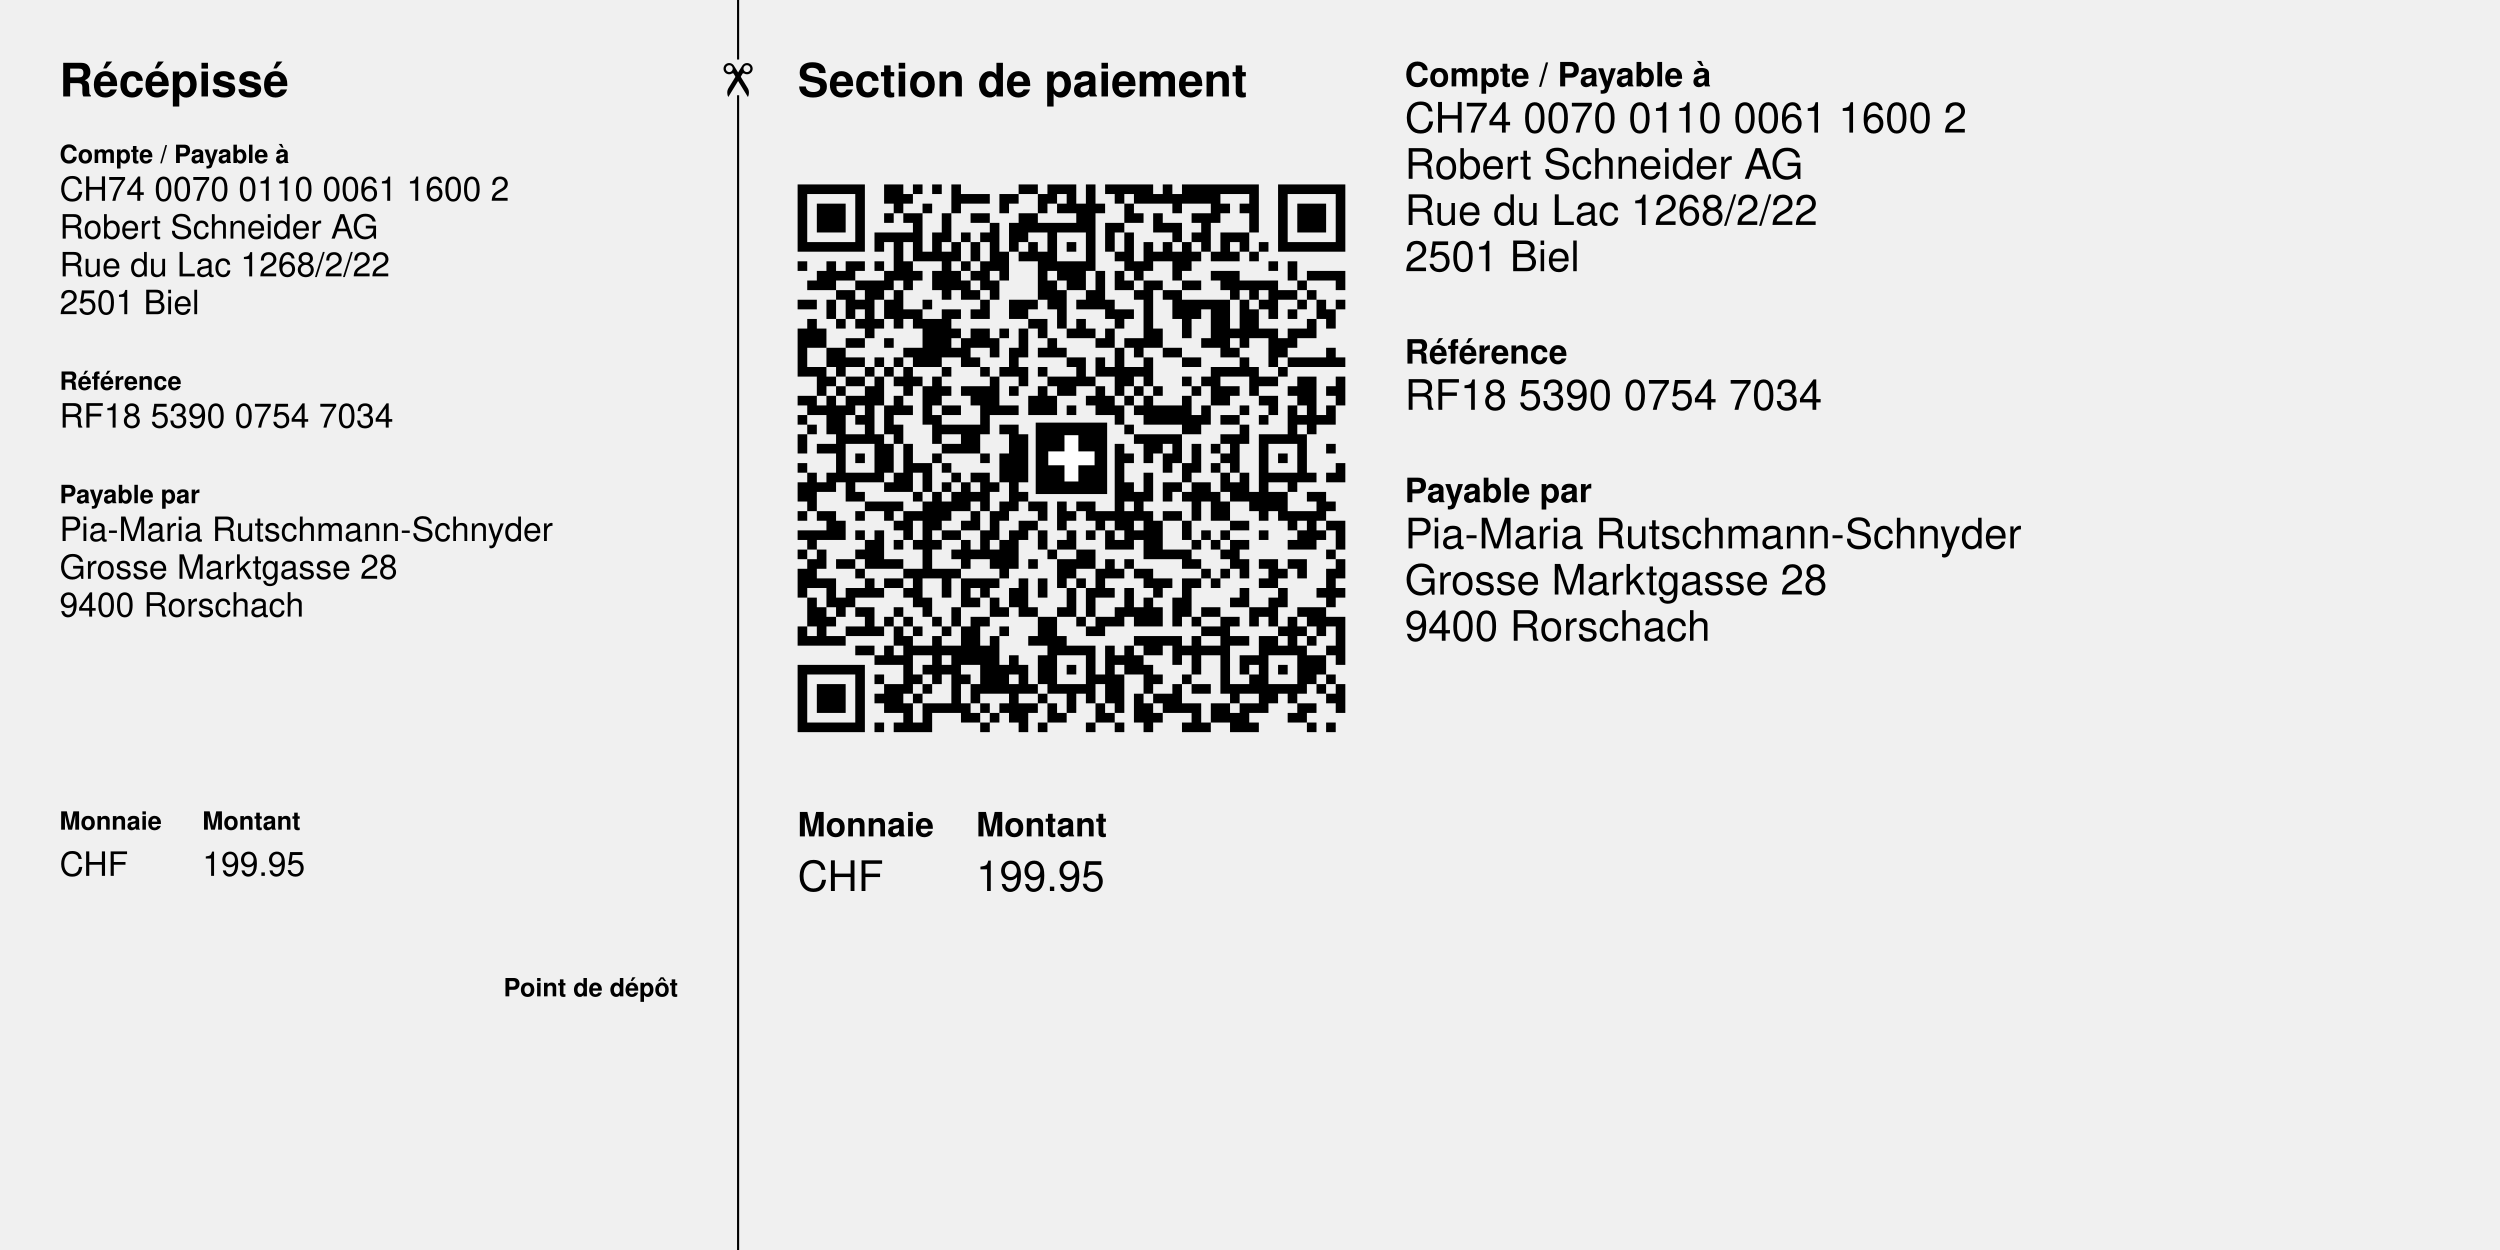
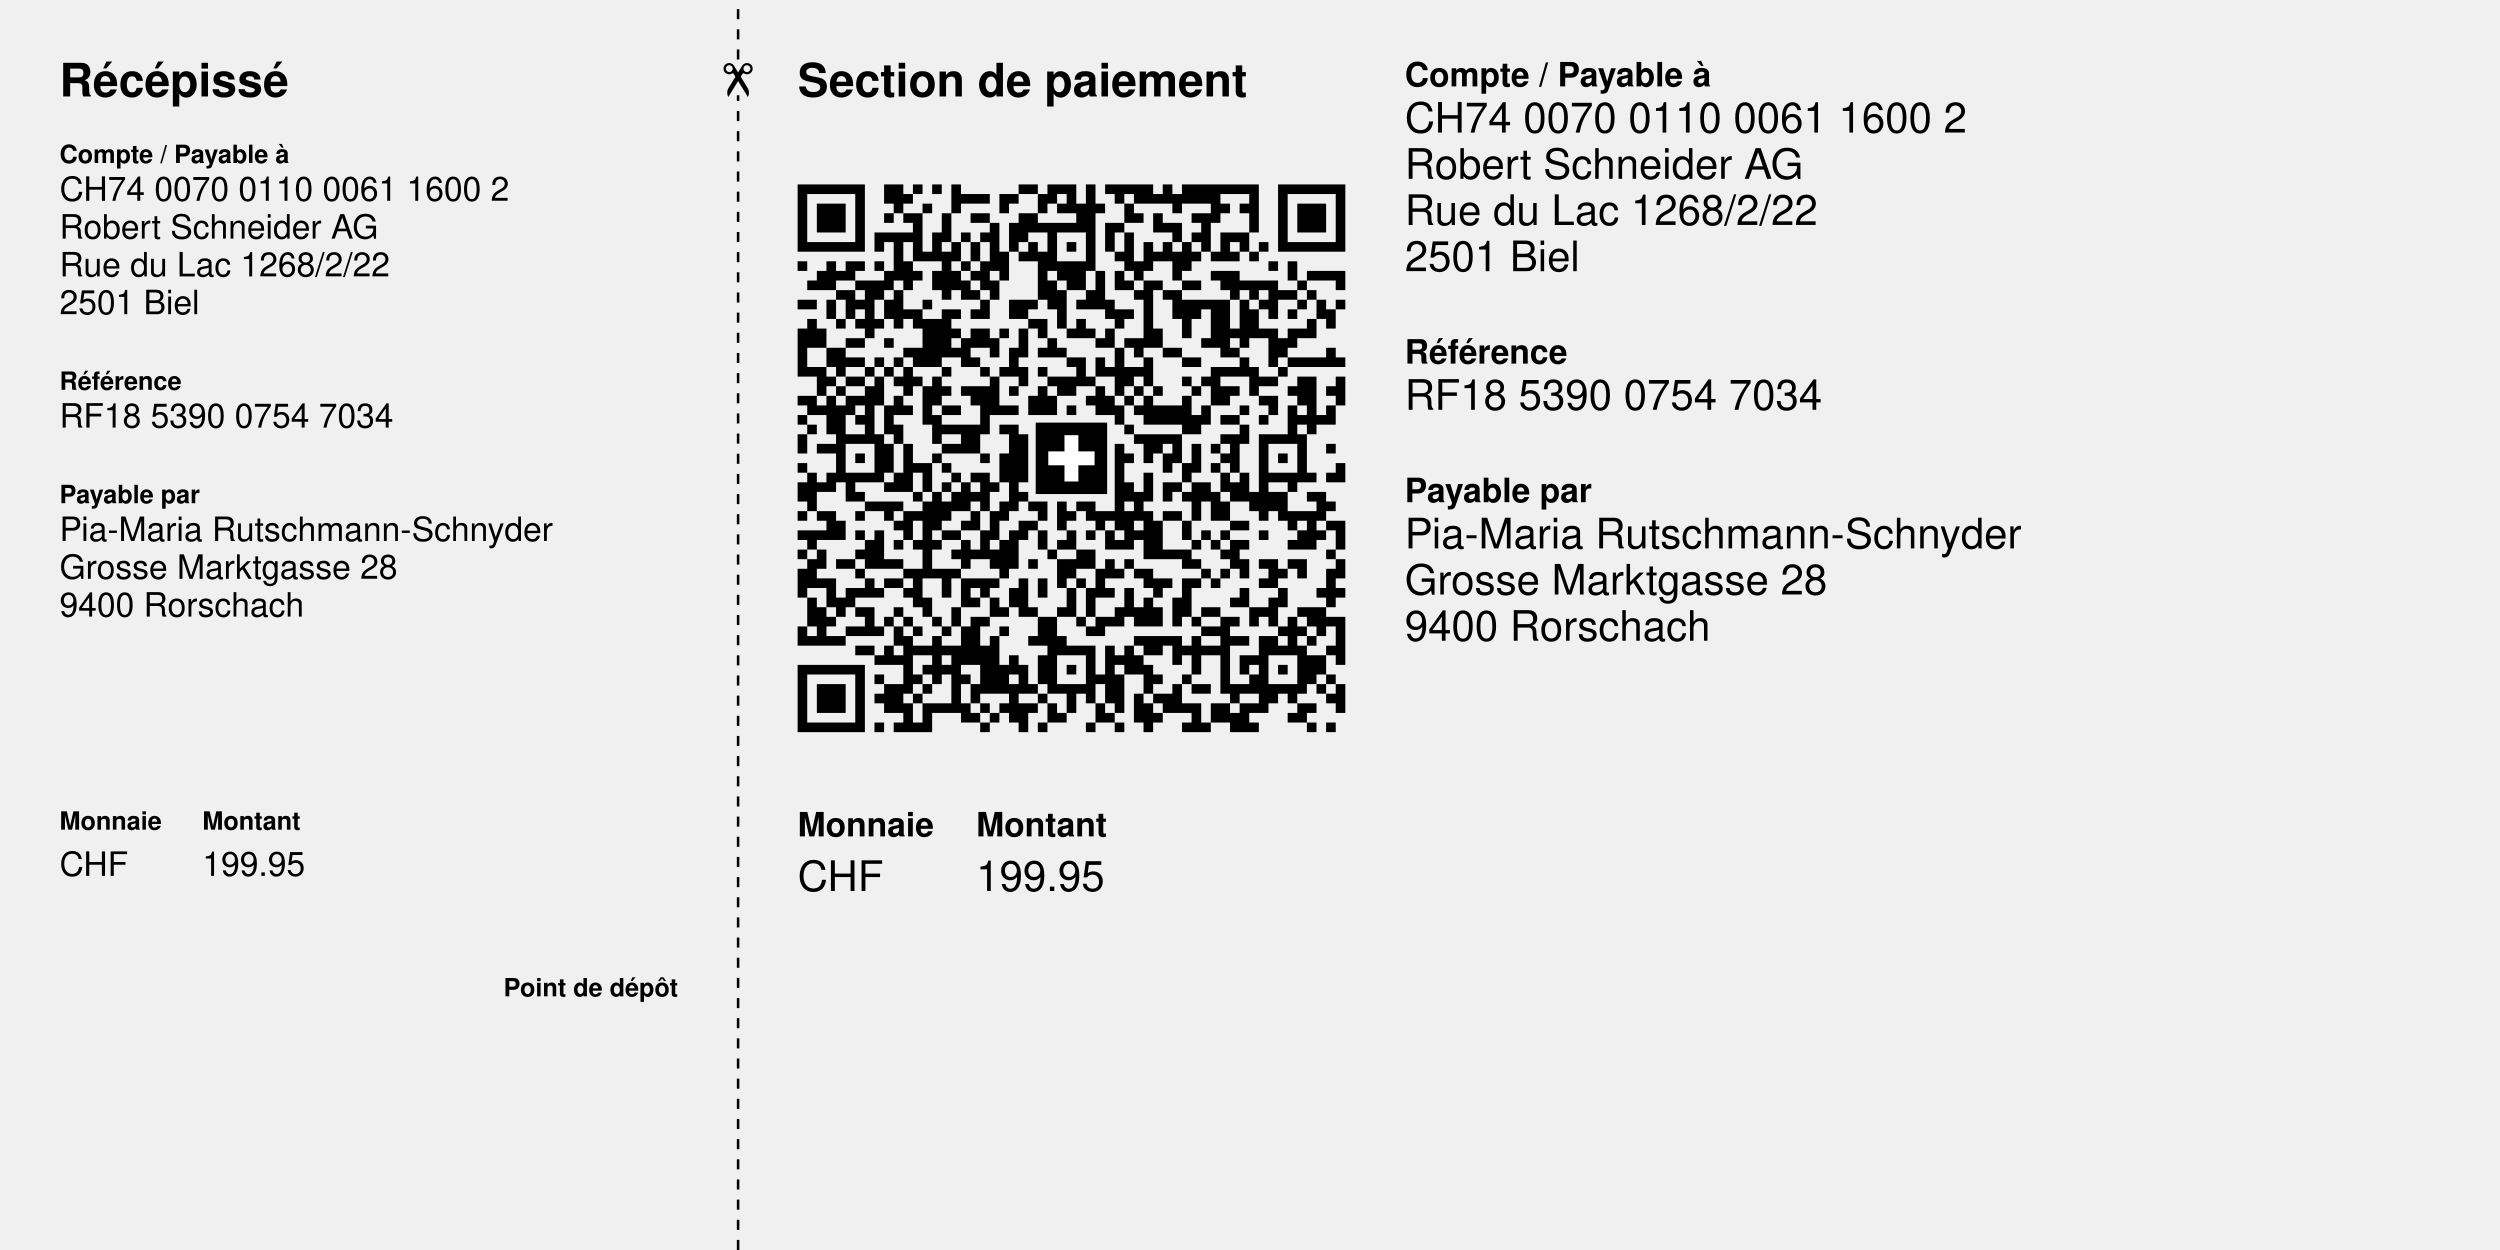
<svg xmlns="http://www.w3.org/2000/svg" width="210mm" height="105mm" version="1.1" viewBox="0 0 595.276 297.638">
  <g font-family="Helvetica,Arial,&quot;Liberation Sans&quot;" transform="translate(0 297.638)">
    <g transform="translate(189.921 -0)">
      <text x="0" y="-274.665" font-size="11" font-weight="bold">Section de paiement</text>
    </g>
    <g transform="translate(189.921 -123.307) scale(2.288)">
      <path d="M0,-57h7v1h-7zm9,0h2v2h-2zm3,0h1v1h-1zm2,0h1v1h-1zm2,0h1v3h-1zm7,0h2v1h-2z m3,0h3v1h-3zm4,0h1v9h-1zm2,0h5v1h-5zm6,0h1v2h-1zm2,0h8v1h-8zm10,0h7v1h-7z m-50,1h1v6h-1zm6,0h1v6h-1zm5,0h1v1h-1zm6,0h3v1h-3zm4,0h2v1h-2zm4,0h2v1h-2z m3,0h1v2h-1zm5,0h1v1h-1zm2,0h3v1h-3zm4,0h5v1h-5zm8,0h1v4h-1zm3,0h1v6h-1z m6,0h1v6h-1zm-54,1h3v3h-3zm8,0h1v1h-1zm3,0h1v1h-1zm8,0h1v1h-1zm4,0h1v1h-1z m2,0h1v1h-1zm2,0h1v3h-1zm2,0h1v1h-1zm3,0h1v2h-1zm5,0h1v1h-1zm4,0h2v1h-2z m3,0h1v1h-1zm6,0h3v3h-3zm-43,1h1v1h-1zm2,0h2v1h-2zm4,0h1v3h-1zm3,0h2v1h-2z m5,0h2v2h-2zm12,0h1v1h-1zm2,0h1v2h-1zm4,0h3v1h-3zm-29,1h1v4h-1zm8,0h1v5h-1z m2,0h1v3h-1zm3,0h4v1h-4zm7,0h1v3h-1zm1,0h1v1h-1zm5,0h2v1h-2zm4,0h1v3h-1z m-34,1h4v1h-4zm6,0h1v3h-1zm3,0h1v1h-1zm2,0h1v1h-1zm4,0h1v1h-1zm3,0h1v4h-1z m8,0h1v4h-1zm5,0h1v1h-1zm2,0h1v1h-1zm3,0h3v1h-3zm-43,1h5v1h-5zm7,0h1v1h-1z m2,-0h1v4h-1zm6,0h1v2h-1zm2,0h1v2h-1zm6,0h1v2h-1zm4,0h1v1h-1zm8,0h1v3h-1z m2,0h1v2h-1zm2,0h1v3h-1zm4,0h1v2h-1zm2,0h1v1h-1zm2,0h1v1h-1zm3,0h5v1h-5z m-38,1h1v1h-1zm2,0h1v5h-1zm6,-0h1v3h-1zm2,0h1v1h-1zm2,0h1v5h-1zm8,0h1v1h-1z m4,0h1v1h-1zm2,-0h1v3h-1zm2,0h1v1h-1zm2,0h1v1h-1zm2,0h1v1h-1zm2,0h1v1h-1z m-47,1h1v1h-1zm3,-0h1v3h-1zm2,0h2v1h-2zm3,0h1v1h-1zm3,-0h1v3h-1zm6,0h1v1h-1z m2,-0h1v3h-1zm8,0h3v2h-3zm8,0h1v2h-1zm14,0h1v1h-1zm2,-0h1v2h-1zm-49,1h1v2h-1z m2,0h2v1h-2zm5,0h1v2h-1zm3,0h1v1h-1zm2,0h1v2h-1zm2,0h1v2h-1zm2,0h1v1h-1z m13,0h1v4h-1zm2,-0h1v2h-1zm10,0h3v1h-3zm10,0h4v1h-4zm-52,1h1v1h-1zm5,0h3v1h-3z m11,0h1v2h-1zm3,0h1v2h-1zm6,0h1v3h-1zm2,-0h2v1h-2zm6,0h1v1h-1zm2,0h1v7h-1z m1,0h1v1h-1zm3,0h2v1h-2zm4,0h6v1h-6zm8,0h1v1h-1zm4,0h1v1h-1zm-52,1h2v1h-2z m3,0h1v5h-1zm1,0h1v1h-1zm2,0h1v4h-1zm8,0h1v1h-1zm9,0h1v4h-1zm3,0h1v2h-1z m5,0h1v1h-1zm3,0h2v1h-2zm7,0h1v1h-1zm2,0h1v1h-1zm2,0h3v1h-3zm4,0h1v1h-1z m-53,1h2v1h-2zm3,0h1v2h-1zm2,0h2v1h-2zm4,0h1v2h-1zm4,0h1v1h-1zm6,0h1v2h-1z m3,0h2v2h-2zm2,0h1v1h-1zm5,0h1v1h-1zm3,0h1v2h-1zm7,0h6v1h-6zm7,-0h1v5h-1z m2,0h2v1h-2zm4,0h1v1h-1zm2,0h1v2h-1zm2,0h1v1h-1zm-51,1h1v1h-1zm6,0h2v1h-2z m4,-0h1v5h-1zm1,0h1v1h-1zm2,0h1v1h-1zm15,0h2v1h-2zm6,0h3v1h-3zm4,-0h2v4h-2z m4,0h1v3h-1zm2,0h1v1h-1zm2,0h1v1h-1zm4,0h1v2h-1zm-54,1h1v3h-1zm3,0h1v1h-1z m2,0h1v1h-1zm2,0h1v1h-1zm4,0h3v1h-3zm12,0h2v1h-2zm5,0h1v2h-1zm4,0h1v1h-1z m7,0h1v2h-1zm13,0h1v2h-1zm-53,1h1v5h-1zm2,0h1v2h-1zm11,0h2v4h-2zm3,0h1v1h-1z m2,-0h2v2h-2zm3,0h1v1h-1zm2,-0h1v3h-1zm2,0h1v1h-1zm3,0h1v1h-1zm2,0h1v1h-1z m2,-0h1v2h-1zm5,0h1v2h-1zm8,0h1v1h-1zm3,0h2v1h-2zm3,0h2v1h-2zm-46,1h2v1h-2z m4,0h1v1h-1zm8,0h1v3h-1zm3,0h1v2h-1zm6,0h1v2h-1zm5,0h1v1h-1zm3,0h2v1h-2z m8,0h1v1h-1zm7,0h2v2h-2zm2,0h1v1h-1zm-48,1h2v2h-2zm8,0h2v1h-2zm5,0h1v1h-1z m6,0h1v3h-1zm3,0h1v1h-1zm2,0h1v1h-1zm6,0h1v5h-1zm2,0h1v1h-1zm3,0h2v1h-2z m6,0h2v1h-2zm11,0h1v2h-1zm-50,1h2v1h-2zm3,0h1v1h-1zm2,0h1v1h-1zm2,0h1v1h-1z m6,0h1v1h-1zm10,0h2v1h-2zm3,0h1v2h-1zm5,0h1v3h-1zm4,0h2v1h-2zm6,0h1v2h-1z m3,0h1v1h-1zm2,0h4v1h-4zm5,0h1v1h-1zm-55,1h2v1h-2zm3,0h1v1h-1zm3,0h1v1h-1z m2,0h1v1h-1zm2,0h1v3h-1zm4,0h1v1h-1zm4,0h1v1h-1zm2,0h1v1h-1zm2,0h1v2h-1z m2,0h1v1h-1zm4,0h1v2h-1zm3,0h1v1h-1zm2,0h2v1h-2zm9,0h1v4h-1zm1,0h2v1h-2z m3,0h1v3h-1zm3,0h1v1h-1zm-48,1h2v1h-2zm3,0h2v1h-2zm3,0h1v3h-1zm2,0h1v1h-1z m2,0h1v1h-1zm2,0h1v3h-1zm6,0h1v4h-1zm6,0h3v1h-3zm4,0h1v1h-1zm4,0h1v1h-1z m6,0h1v1h-1zm2,0h1v1h-1zm6,0h2v1h-2zm4,0h2v3h-2zm4,0h1v3h-1zm-54,1h1v1h-1z m2,0h1v1h-1zm3,0h1v6h-1zm6,0h1v4h-1zm2,0h1v1h-1zm2,0h3v1h-3zm5,0h1v1h-1z m3,0h1v3h-1zm2,0h2v1h-2zm4,0h1v3h-1zm4,0h1v1h-1zm2,0h1v1h-1zm4,0h1v1h-1z m3,0h2v1h-2zm7,0h1v1h-1zm4,0h1v1h-1zm-55,1h2v1h-2zm3,0h1v4h-1zm2,0h2v1h-2z m5,0h1v2h-1zm8,0h2v1h-2zm6,0h1v2h-1zm2,0h1v2h-1zm4,0h1v1h-1zm2,0h1v2h-1z m2,0h1v1h-1zm2,0h1v3h-1zm4,0h1v4h-1zm4,0h1v1h-1zm4,0h2v1h-2zm-47,1h2v1h-2z m3,0h1v8h-1zm1,0h1v1h-1zm4,0h1v3h-1zm2,0h1v1h-1zm4,0h2v1h-2zm4,0h1v3h-1z m2,0h2v1h-2zm7,0h1v1h-1zm5,0h1v2h-1zm2,0h1v1h-1zm2,0h3v2h-3zm5,0h1v2h-1z m4,0h1v1h-1zm3,0h1v1h-1zm2,0h1v4h-1zm2,0h1v3h-1zm2,0h1v2h-1zm-55,1h1v1h-1z m6,0h1v1h-1zm8,0h1v3h-1zm27,0h1v2h-1zm3,0h2v1h-2zm4,0h1v1h-1zm4,0h1v1h-1z m2,0h1v1h-1zm-53,1h1v1h-1zm9,0h1v2h-1zm5,0h4v1h-4zm6,0h2v1h-2zm13,0h1v1h-1z m12,0h1v2h-1zm-46,1h1v2h-1zm5,0h2v1h-2zm3,0h1v5h-1zm9,0h2v2h-2zm5,0h2v5h-2z m13,0h5v1h-5zm9,0h2v1h-2zm4,0h1v9h-1zm1,0h2v1h-2zm3,0h1v5h-1zm-50,1h2v1h-2z m7,0h1v3h-1zm2,0h1v5h-1zm4,0h2v1h-2zm18,0h1v9h-1zm3,0h2v1h-2zm3,0h1v2h-1z m2,0h1v3h-1zm2,0h1v1h-1zm2,0h1v3h-1zm10,0h1v1h-1zm-49,1h1v1h-1zm8,0h1v1h-1z m5,0h1v1h-1zm2,0h1v3h-1zm13,0h1v1h-1zm2,0h1v1h-1zm2,0h1v2h-1zm6,0h1v1h-1z m6,0h1v1h-1zm-50,1h1v1h-1zm12,0h2v1h-2zm3,0h1v1h-1zm25,0h1v2h-1zm3,0h1v1h-1z m13,0h1v2h-1zm-55,1h1v4h-1zm2,0h1v2h-1zm2,0h3v1h-3zm5,0h1v2h-1zm3,0h1v2h-1z m3,0h1v1h-1zm2,0h2v1h-2zm18,0h1v3h-1zm8,0h1v2h-1zm2,0h1v3h-1zm3,0h3v1h-3z m4,0h1v1h-1zm2,0h1v1h-1zm-55,1h1v2h-1zm2,0h1v1h-1zm3,0h1v2h-1zm4,0h1v1h-1z m6,0h1v1h-1zm2,-0h1v3h-1zm2,0h1v3h-1zm1,0h1v1h-1zm2,-0h1v3h-1zm12,0h1v2h-1z m4,0h2v1h-2zm3,0h2v2h-2zm4,0h1v2h-1zm6,0h1v1h-1zm-45,1h1v1h-1zm6,0h1v1h-1z m2,0h1v4h-1zm2,-0h1v2h-1zm2,0h1v1h-1zm5,0h1v1h-1zm12,0h1v3h-1zm3,0h1v1h-1z m2,0h1v1h-1zm3,0h1v3h-1zm4,-0h1v2h-1zm2,0h2v2h-2zm4,0h2v1h-2zm-46,1h4v1h-4z m6,0h1v8h-1zm2,0h1v2h-1zm6,0h1v2h-1zm3,-0h2v1h-2zm3,0h1v3h-1zm2,-0h2v1h-2z m12,0h1v2h-1zm3,0h1v2h-1zm10,-0h2v1h-2zm-54,1h1v1h-1zm2,0h2v1h-2zm4,0h1v1h-1z m3,0h1v1h-1zm2,-0h1v3h-1zm1,0h1v1h-1zm6,0h1v2h-1zm2,-0h1v3h-1zm5,0h1v1h-1z m3,0h1v1h-1zm2,0h3v1h-3zm4,-0h1v4h-1zm2,0h1v5h-1zm2,0h2v1h-2zm12,0h5v1h-5z m-47,1h2v2h-2zm7,0h1v1h-1zm7,0h1v1h-1zm6,0h2v1h-2zm8,0h1v1h-1zm6,-0h1v4h-1z m3,0h1v2h-1zm5,0h2v1h-2zm6,0h1v1h-1zm2,-0h1v3h-1zm2,0h2v1h-2zm-55,1h3v1h-3z m6,0h1v1h-1zm2,0h1v4h-1zm7,0h2v1h-2zm4,0h1v3h-1zm3,0h1v4h-1zm1,0h1v1h-1z m2,0h1v2h-1zm3,0h1v2h-1zm2,0h1v1h-1zm2,0h1v2h-1zm3,0h1v1h-1zm7,0h1v1h-1z m2,0h1v1h-1zm4,0h1v1h-1zm4,0h1v2h-1zm2,0h1v1h-1zm2,0h1v2h-1zm-55,1h1v1h-1z m6,0h1v3h-1zm3,0h1v1h-1zm2,0h1v1h-1zm2,0h1v1h-1zm3,0h1v3h-1zm4,0h1v4h-1z m6,0h1v1h-1zm6,0h1v1h-1zm8,0h1v1h-1zm2,0h1v1h-1zm2,0h1v3h-1zm1,0h1v1h-1z m5,0h1v1h-1zm-51,1h1v1h-1zm2,0h1v2h-1zm4,0h1v1h-1zm10,0h1v1h-1zm2,0h1v1h-1z m2,0h1v2h-1zm6,0h1v1h-1zm3,0h2v2h-2zm9,0h3v1h-3zm6,0h1v1h-1zm11,0h1v1h-1z m-54,1h1v3h-1zm3,0h2v1h-2zm5,0h2v1h-2zm15,0h1v1h-1zm3,0h2v2h-2zm5,0h1v2h-1z m2,0h1v1h-1zm6,0h2v1h-2zm6,0h1v2h-1zm2,0h2v1h-2zm3,0h2v1h-2zm5,0h1v2h-1z m-56,1h1v3h-1zm6,0h1v1h-1zm5,0h2v1h-2zm3,0h3v1h-3zm17,0h1v3h-1zm2,0h1v1h-1z m2,0h2v1h-2zm7,0h1v1h-1zm2,0h1v1h-1zm5,0h2v1h-2zm3,0h1v1h-1zm3,0h1v4h-1z m-53,1h2v1h-2zm5,0h1v2h-1zm2,0h2v1h-2zm3,0h1v3h-1zm3,0h1v2h-1zm2,0h4v1h-4z m6,0h1v4h-1zm2,0h1v2h-1zm2,0h1v1h-1zm2,0h1v1h-1zm7,0h3v1h-3zm4,0h1v4h-1z m1,0h1v1h-1zm2,0h1v1h-1zm5,0h2v1h-2zm-45,1h1v2h-1zm2,0h2v1h-2zm3,0h1v1h-1z m3,0h1v1h-1zm6,0h1v2h-1zm2,0h1v1h-1zm3,0h1v2h-1zm6,0h1v3h-1zm2,0h1v3h-1z m2,0h1v1h-1zm2,0h1v3h-1zm3,0h1v1h-1zm9,0h1v2h-1zm4,0h1v2h-1zm4,0h1v1h-1z m2,0h1v1h-1zm-55,1h1v3h-1zm3,0h2v1h-2zm9,0h1v2h-1zm5,0h1v1h-1zm2,0h1v2h-1z m16,0h1v3h-1zm3,0h1v3h-1zm6,0h1v1h-1zm4,0h1v3h-1zm-47,1h1v4h-1zm2,0h1v1h-1z m2,0h2v1h-2zm4,0h1v1h-1zm6,0h1v2h-1zm5,0h1v1h-1zm3,0h1v1h-1zm3,0h1v1h-1z m6,0h1v2h-1zm2,0h1v2h-1zm2,0h1v2h-1zm5,0h2v1h-2zm5,0h2v1h-2zm5,0h3v1h-3z m-49,1h1v1h-1zm4,-0h1v2h-1zm2,0h1v1h-1zm2,0h1v1h-1zm3,0h1v1h-1zm4,0h1v5h-1z m1,0h1v1h-1zm6,0h2v3h-2zm4,0h1v1h-1zm2,0h2v1h-2zm10,0h1v1h-1zm3,0h1v8h-1z m1,0h1v1h-1zm2,0h1v1h-1zm4,0h1v4h-1zm2,0h4v1h-4zm-53,1h1v2h-1zm5,0h2v1h-2z m3,0h1v1h-1zm2,0h1v2h-1zm2,0h1v1h-1zm3,0h1v1h-1zm2,0h1v4h-1zm4,-0h1v1h-1z m9,0h2v1h-2zm12,0h2v1h-2zm8,0h1v1h-1zm2,0h1v1h-1zm2,0h1v1h-1zm2,0h1v4h-1z m-55,1h1v1h-1zm2,0h2v1h-2zm8,0h1v6h-1zm3,-0h1v5h-1zm6,0h1v6h-1zm4,-0h1v1h-1z m3,0h1v2h-1zm8,0h5v1h-5zm6,0h1v4h-1zm4,-0h2v1h-2zm3,0h1v8h-1zm1,0h1v2h-1z m4,0h1v1h-1zm-47,1h2v1h-2zm3,0h1v2h-1zm3,0h2v1h-2zm3,0h2v1h-2zm4,0h1v5h-1z m7,0h1v5h-1zm2,0h3v1h-3zm4,0h1v6h-1zm2,0h1v3h-1zm2,-0h2v1h-2zm3,0h2v1h-2z m3,0h2v1h-2zm8,0h1v1h-1zm2,0h1v5h-1zm3,0h1v1h-1zm-47,1h1v1h-1zm2,0h1v1h-1z m6,0h1v6h-1zm6,0h1v2h-1zm3,0h1v3h-1zm5,0h1v5h-1zm3,0h1v1h-1zm2,0h1v2h-1z m4,0h1v1h-1zm7,0h2v1h-2zm7,0h2v2h-2zm-53,1h7v1h-7zm13,0h1v1h-1zm2,0h1v1h-1z m6,0h1v3h-1zm2,0h1v3h-1zm5,0h1v1h-1zm8,0h1v3h-1zm10,0h1v1h-1zm4,0h1v1h-1z m-50,1h1v6h-1zm6,0h1v6h-1zm2,-0h1v1h-1zm4,0h1v1h-1zm5,0h1v1h-1zm14,0h1v1h-1z m2,0h1v4h-1zm4,-0h1v1h-1zm3,0h1v1h-1zm7,0h1v2h-1zm6,-0h1v1h-1zm2,0h1v1h-1z m-53,1h3v3h-3zm7,0h2v3h-2zm4,-0h1v1h-1zm5,0h1v2h-1zm4,-0h1v4h-1zm2,0h1v1h-1z m3,0h3v1h-3zm12,0h1v3h-1zm2,-0h2v1h-2zm4,0h2v1h-2zm4,0h3v1h-3zm5,0h1v1h-1z m2,0h1v3h-1zm-48,1h1v1h-1zm4,0h1v1h-1zm13,0h1v1h-1zm3,0h1v2h-1zm7,0h1v3h-1z m2,0h2v1h-2zm8,0h1v1h-1zm4,0h1v1h-1zm2,0h1v1h-1zm4,0h1v1h-1zm-44,1h1v3h-1z m2,0h3v1h-3zm4,0h1v2h-1zm2,0h1v1h-1zm2,0h1v1h-1zm2,0h1v3h-1zm1,0h1v1h-1z m2,0h1v2h-1zm5,0h1v2h-1zm5,0h1v3h-1zm2,0h1v1h-1zm2,0h2v1h-2zm3,0h2v2h-2z m3,0h1v3h-1zm1,0h1v1h-1zm5,0h2v1h-2zm-39,1h1v2h-1zm5,0h1v1h-1zm2,0h1v1h-1z m7,0h1v1h-1zm5,0h1v1h-1zm5,0h1v1h-1zm4,0h1v2h-1zm4,0h1v2h-1zm6,0h2v1h-2z m-50,1h5v1h-5zm7,0h1v1h-1zm2,0h1v1h-1zm2,0h1v1h-1zm7,0h1v1h-1zm6,0h1v1h-1z m5,0h1v1h-1zm3,0h1v1h-1zm7,0h1v1h-1zm2,0h1v1h-1zm5,0h1v1h-1zm6,0h1v1h-1z m2,0h1v1h-1z" fill="#000000" />
    </g>
    <g transform="translate(189.921 -123.307)">
      <path d="M56.693,-73.701h17.008v17.008h-17.008z" fill="#000000" />
      <path d="M63.543,-70.709h3.307v11.024h-3.307zm-3.858,3.858h11.024v3.307h-11.024z" fill="#ffffff" />
    </g>
    <g transform="translate(189.921 -0)">
      <text x="0" y="-98.482" font-size="8" font-weight="bold">Monnaie</text>
      <text x="0" y="-85.482" font-size="10">CHF</text>
      <text x="42.52" y="-98.482" font-size="8" font-weight="bold">Montant</text>
      <text x="42.52" y="-85.482" font-size="10">199.95</text>
    </g>
    <g transform="translate(334.488 -0)">
      <text x="0" y="-277.065" font-size="8" font-weight="bold">Compte / Payable à</text>
      <text x="0" y="-266.065" font-size="10">CH74 0070 0110 0061 1600 2</text>
      <text x="0" y="-255.065" font-size="10">Robert Schneider AG</text>
      <text x="0" y="-244.065" font-size="10">Rue du Lac 1268/2/22</text>
      <text x="0" y="-233.065" font-size="10">2501 Biel</text>
      <text x="0" y="-211.065" font-size="8" font-weight="bold">Référence</text>
      <text x="0" y="-200.065" font-size="10">RF18 5390 0754 7034</text>
      <text x="0" y="-178.065" font-size="8" font-weight="bold">Payable par</text>
      <text x="0" y="-167.065" font-size="10">Pia-Maria Rutschmann-Schnyder</text>
      <text x="0" y="-156.065" font-size="10">Grosse Marktgasse 28</text>
      <text x="0" y="-145.065" font-size="10">9400 Rorschach</text>
    </g>
    <g transform="translate(14.173 -0)">
      <text x="0" y="-274.665" font-size="11" font-weight="bold">Récépissé</text>
      <text x="0" y="-258.822" font-size="6" font-weight="bold">Compte / Payable à</text>
      <text x="0" y="-249.822" font-size="8">CH74 0070 0110 0061 1600 2</text>
      <text x="0" y="-240.822" font-size="8">Robert Schneider AG</text>
      <text x="0" y="-231.822" font-size="8">Rue du Lac 1268/2/22</text>
      <text x="0" y="-222.822" font-size="8">2501 Biel</text>
      <text x="0" y="-204.822" font-size="6" font-weight="bold">Référence</text>
      <text x="0" y="-195.822" font-size="8">RF18 5390 0754 7034</text>
      <text x="0" y="-177.822" font-size="6" font-weight="bold">Payable par</text>
      <text x="0" y="-168.822" font-size="8">Pia-Maria Rutschmann-Schnyder</text>
      <text x="0" y="-159.822" font-size="8">Grosse Marktgasse 28</text>
      <text x="0" y="-150.822" font-size="8">9400 Rorschach</text>
      <text x="0" y="-100.082" font-size="6" font-weight="bold">Monnaie</text>
      <text x="0" y="-89.082" font-size="8">CHF</text>
      <text x="34.016" y="-100.082" font-size="6" font-weight="bold">Montant</text>
      <text x="34.016" y="-89.082" font-size="8">199.95</text>
      <text x="105.732" y="-60.397" font-size="6" font-weight="bold">Point de dépôt</text>
    </g>
-     <path d="M175.748,-0l0,-274.961m0,-8.504l0,-14.173" stroke="#000000" stroke-width="0.5" fill="none" />
+     <path d="M175.748,-0l0,-274.961m0,-8.504l0,-14.173" stroke="#000000" stroke-width="0.6" stroke-dasharray="2.4" fill="none" />
    <g transform="translate(172.687 -274.535) scale(0.006)">
      <path d="M131.754,-359.388c-33.041,54.539,-52.384,110.154,-52.384,192.144c0,62.702,15.27,120.654,41.122,167.596l567.598,-926.232c10.25,-16.724,34.279,-23.091,63.969,-5.805c33.06,19.242,71.495,30.268,112.507,30.268 c123.676,0,223.937,-100.261,223.937,-223.937c0,-123.676,-100.261,-223.937,-223.937,-223.937c-76.348,0,-143.773,38.208,-184.195,96.548l-548.617,893.353zm728.561,-904.861c75.929,0,137.48,61.551,137.48,137.48 c0,75.929,-61.551,137.48,-137.48,137.48c-75.929,0,-137.48,-61.551,-137.48,-137.48c0,-75.929,61.551,-137.48,137.48,-137.48z" fill="#000000" />
    </g>
    <g transform="translate(178.809 -274.535) scale(-0.006 0.006)">
      <path d="M131.754,-359.388c-33.041,54.539,-52.384,110.154,-52.384,192.144c0,62.702,15.27,120.654,41.122,167.596l567.598,-926.232c10.25,-16.724,34.279,-23.091,63.969,-5.805c33.06,19.242,71.495,30.268,112.507,30.268 c123.676,0,223.937,-100.261,223.937,-223.937c0,-123.676,-100.261,-223.937,-223.937,-223.937c-76.348,0,-143.773,38.208,-184.195,96.548l-548.617,893.353zm728.561,-904.861c75.929,0,137.48,61.551,137.48,137.48 c0,75.929,-61.551,137.48,-137.48,137.48c-75.929,0,-137.48,-61.551,-137.48,-137.48c0,-75.929,61.551,-137.48,137.48,-137.48z" fill="#000000" />
    </g>
  </g>
</svg>
